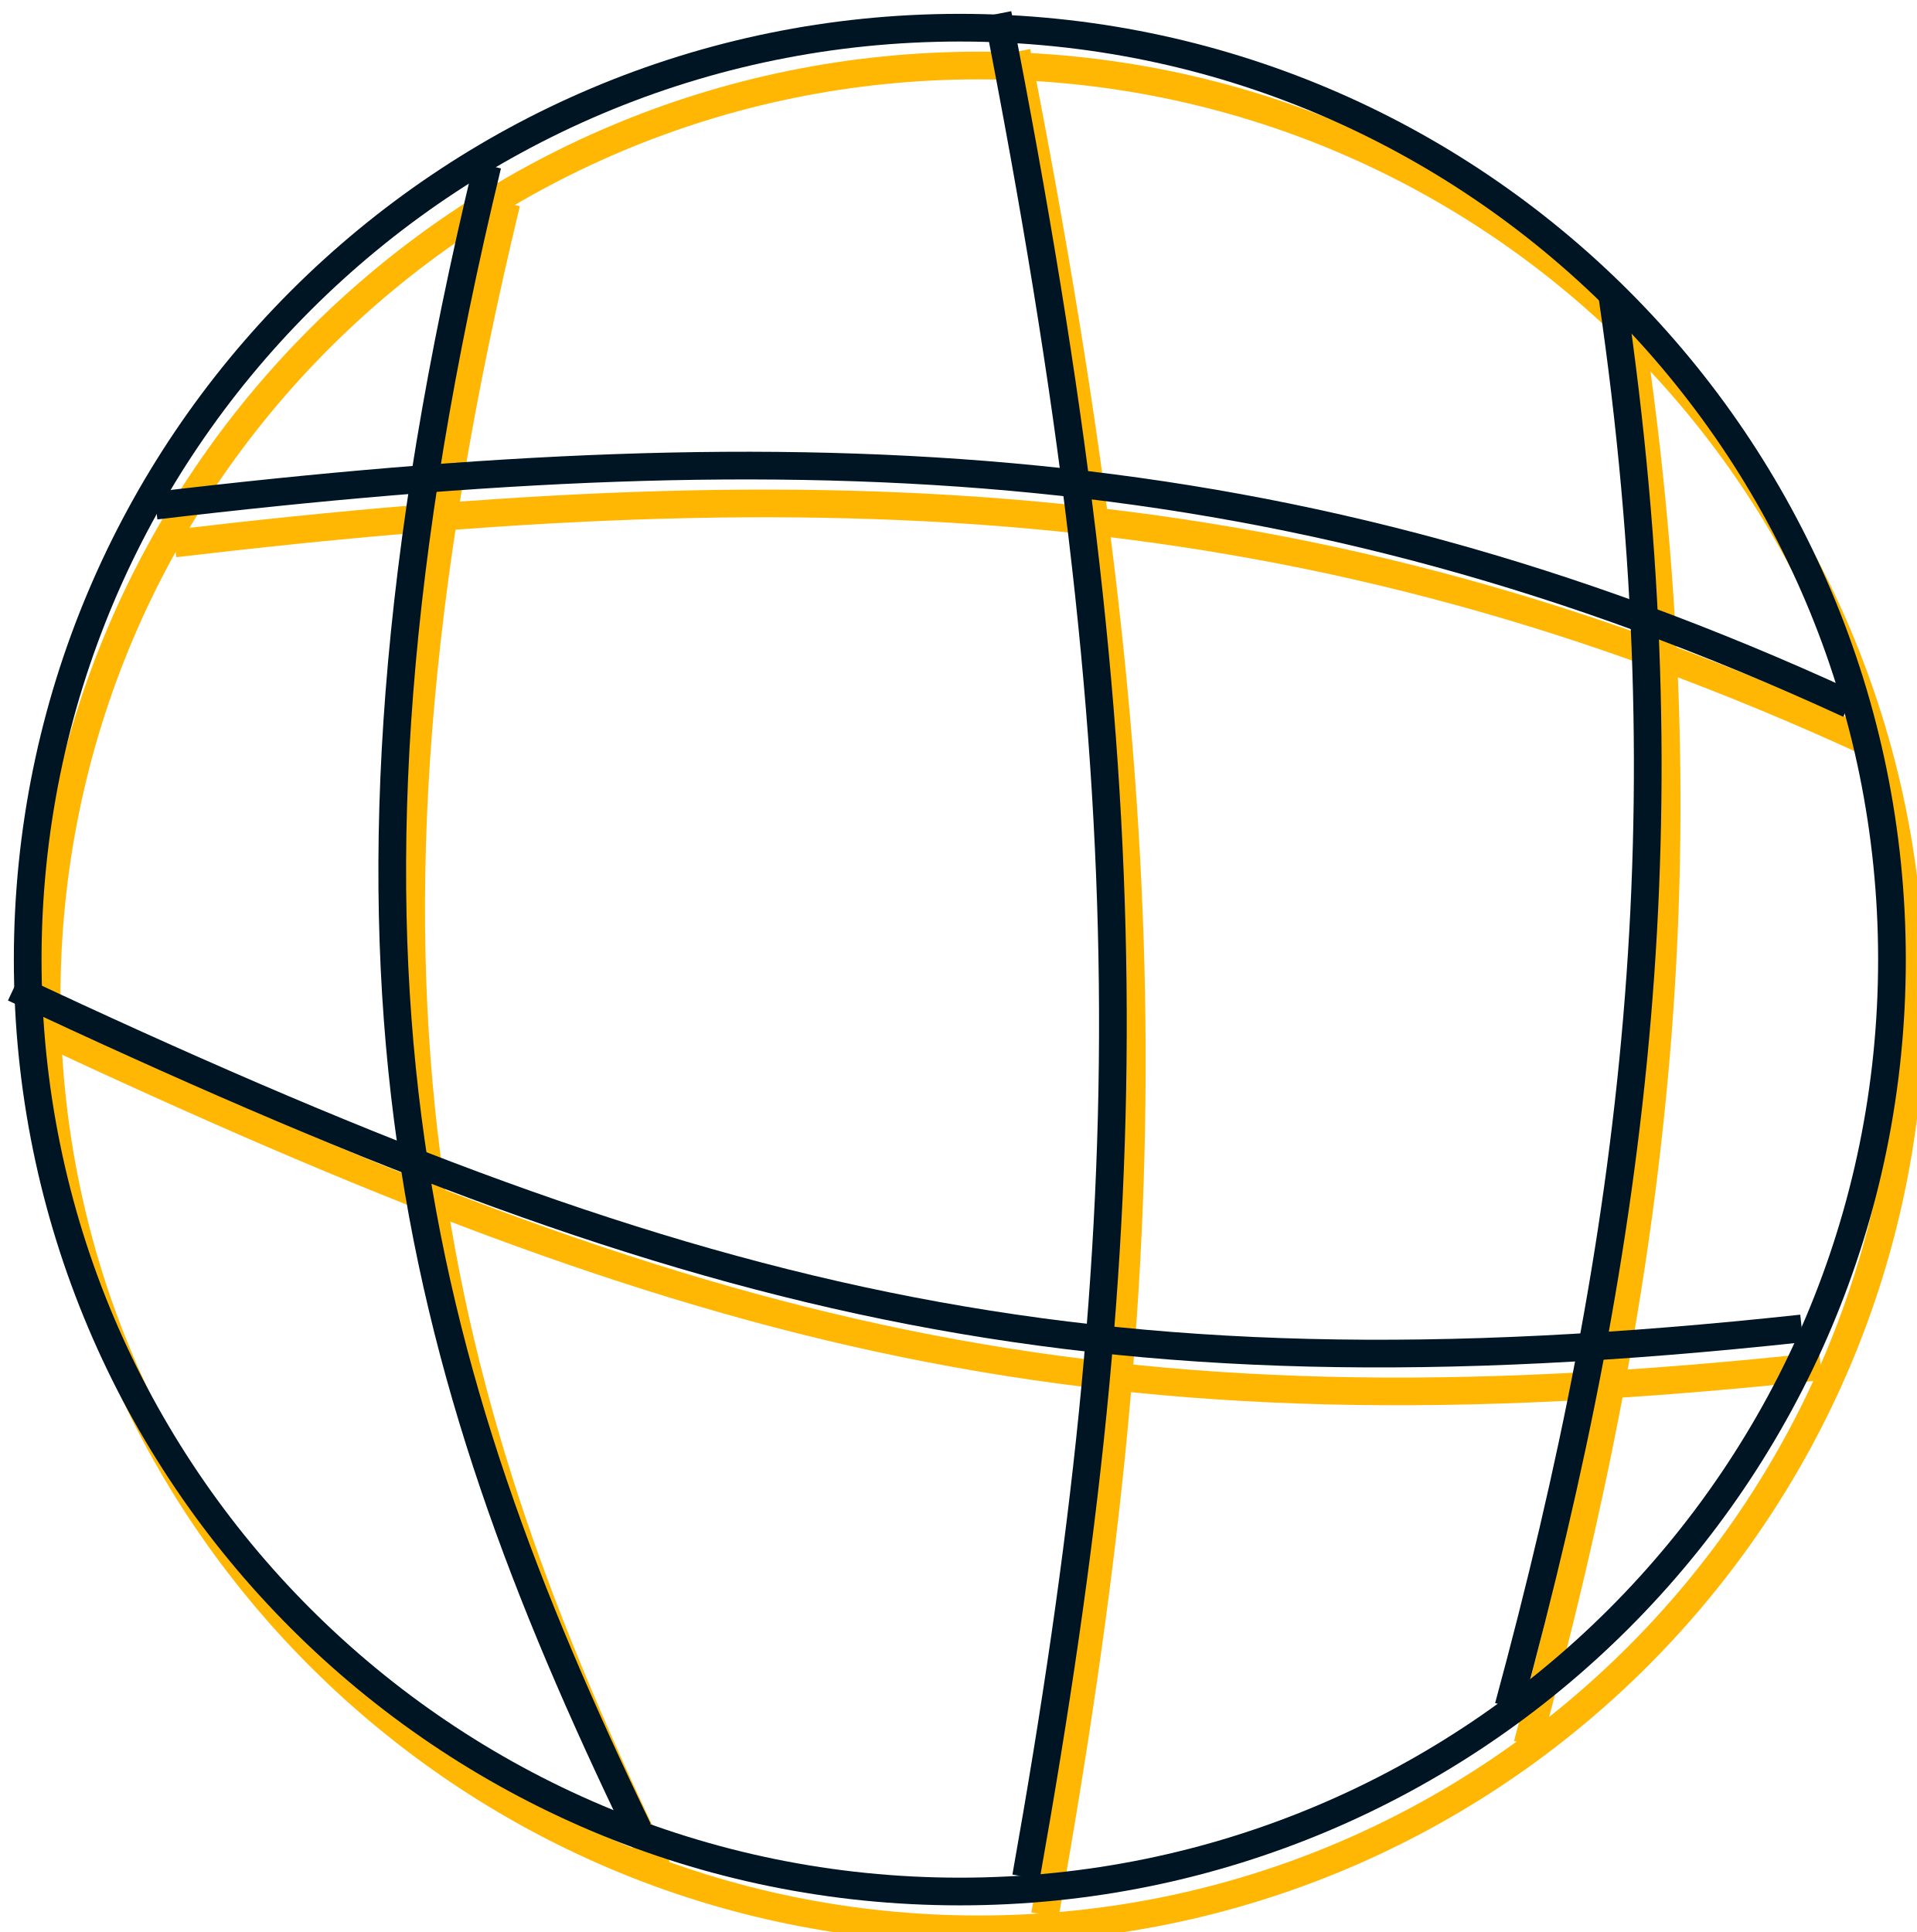
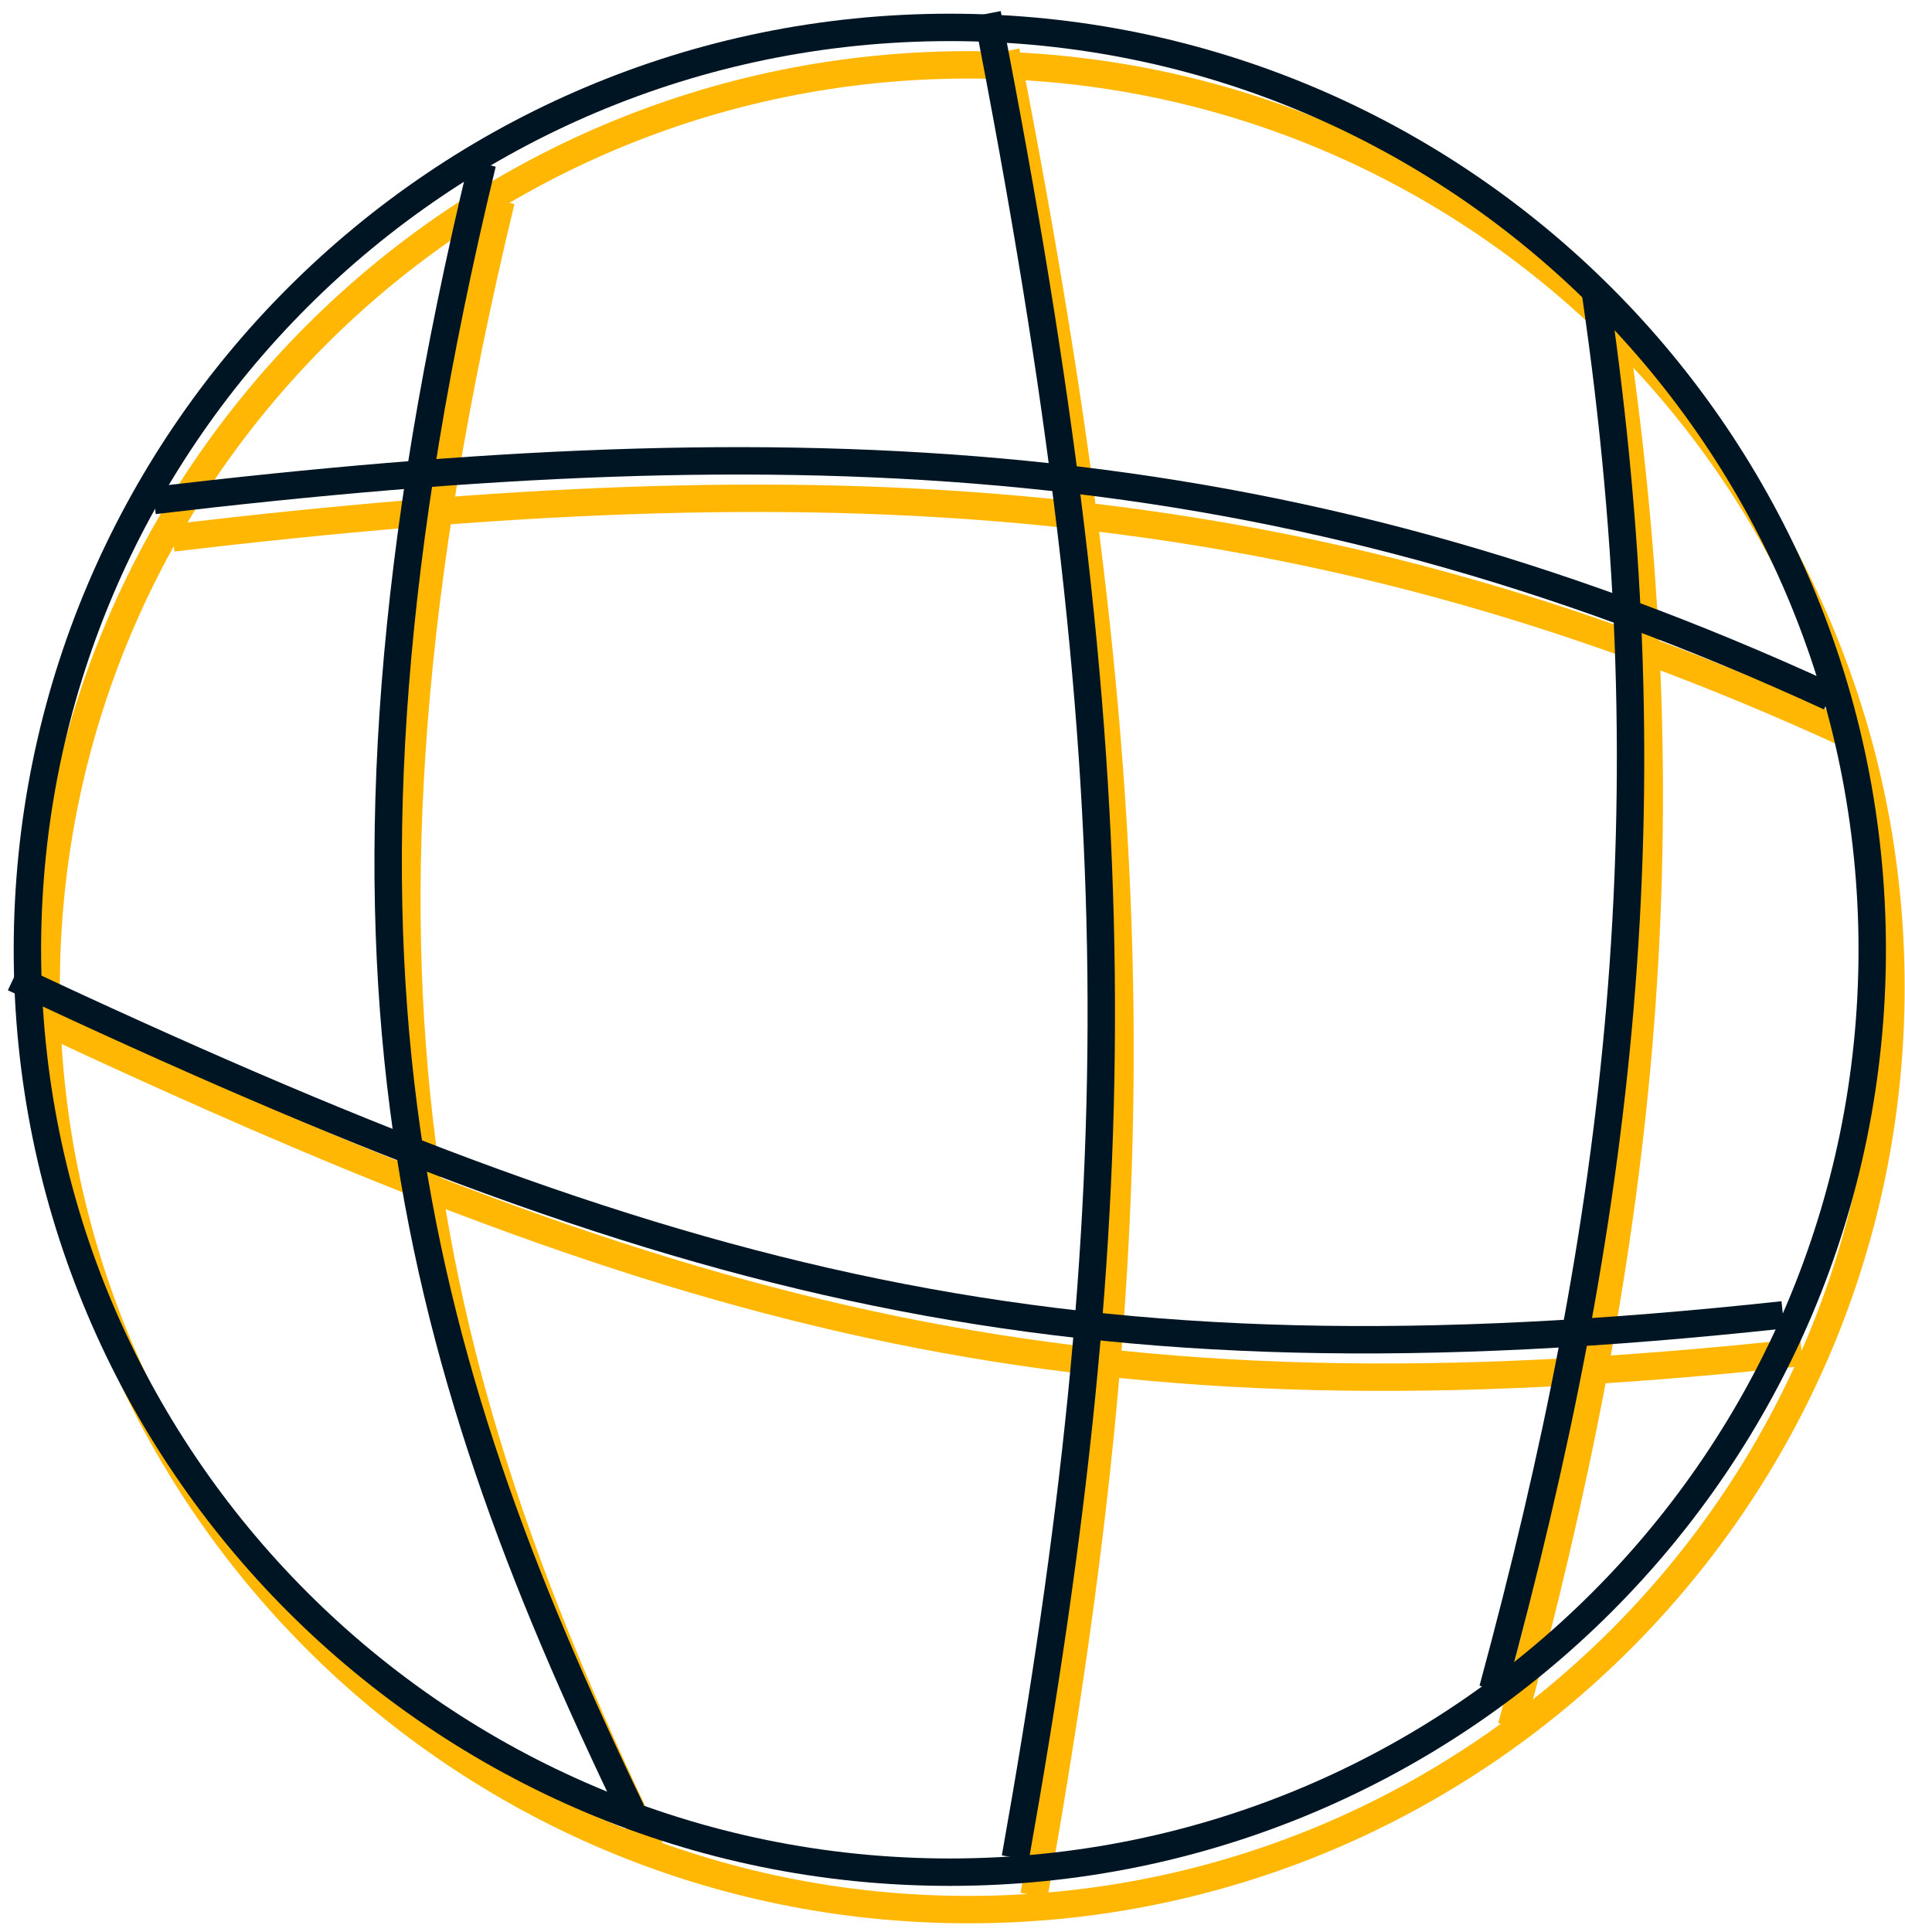
- <svg xmlns="http://www.w3.org/2000/svg" fill="none">
+ <svg xmlns="http://www.w3.org/2000/svg" width="139" height="141" viewBox="0 0 139 141" fill="none">
  <circle cx="70.683" cy="72.049" r="67.317" stroke="#FFB703" stroke-width="2" />
  <path d="M117.821 24.228C123.266 61.538 119.601 91.744 110.307 126.02" stroke="#FFB703" stroke-width="2" />
  <path d="M36.57 14.663C22.848 71.517 31.31 101.361 47.455 134.901" stroke="#FFB703" stroke-width="2" />
  <path d="M73.415 3.733C84.268 59.146 84.03 90.153 75.465 138.317" stroke="#FFB703" stroke-width="2" />
  <path d="M12.614 39.257C59.599 33.7 94.45 34.974 134.901 53.604" stroke="#FFB703" stroke-width="2" />
  <path d="M2.366 74.099C50.83 96.82 78.774 104.39 131.485 98.693" stroke="#FFB703" stroke-width="2" />
  <circle cx="69.317" cy="69.317" r="67.317" stroke="#001524" stroke-width="2" />
  <path d="M116.455 21.495C121.899 58.805 118.235 89.012 108.94 123.287" stroke="#001524" stroke-width="2" />
  <path d="M35.204 11.931C21.482 68.785 29.944 98.628 46.089 132.168" stroke="#001524" stroke-width="2" />
  <path d="M72.049 1C82.902 56.413 82.664 87.42 74.099 135.584" stroke="#001524" stroke-width="2" />
  <path d="M11.248 36.525C58.233 30.967 93.084 32.242 133.535 50.871" stroke="#001524" stroke-width="2" />
  <path d="M1 71.366C49.463 94.088 77.408 101.658 130.119 95.96" stroke="#001524" stroke-width="2" />
</svg>
